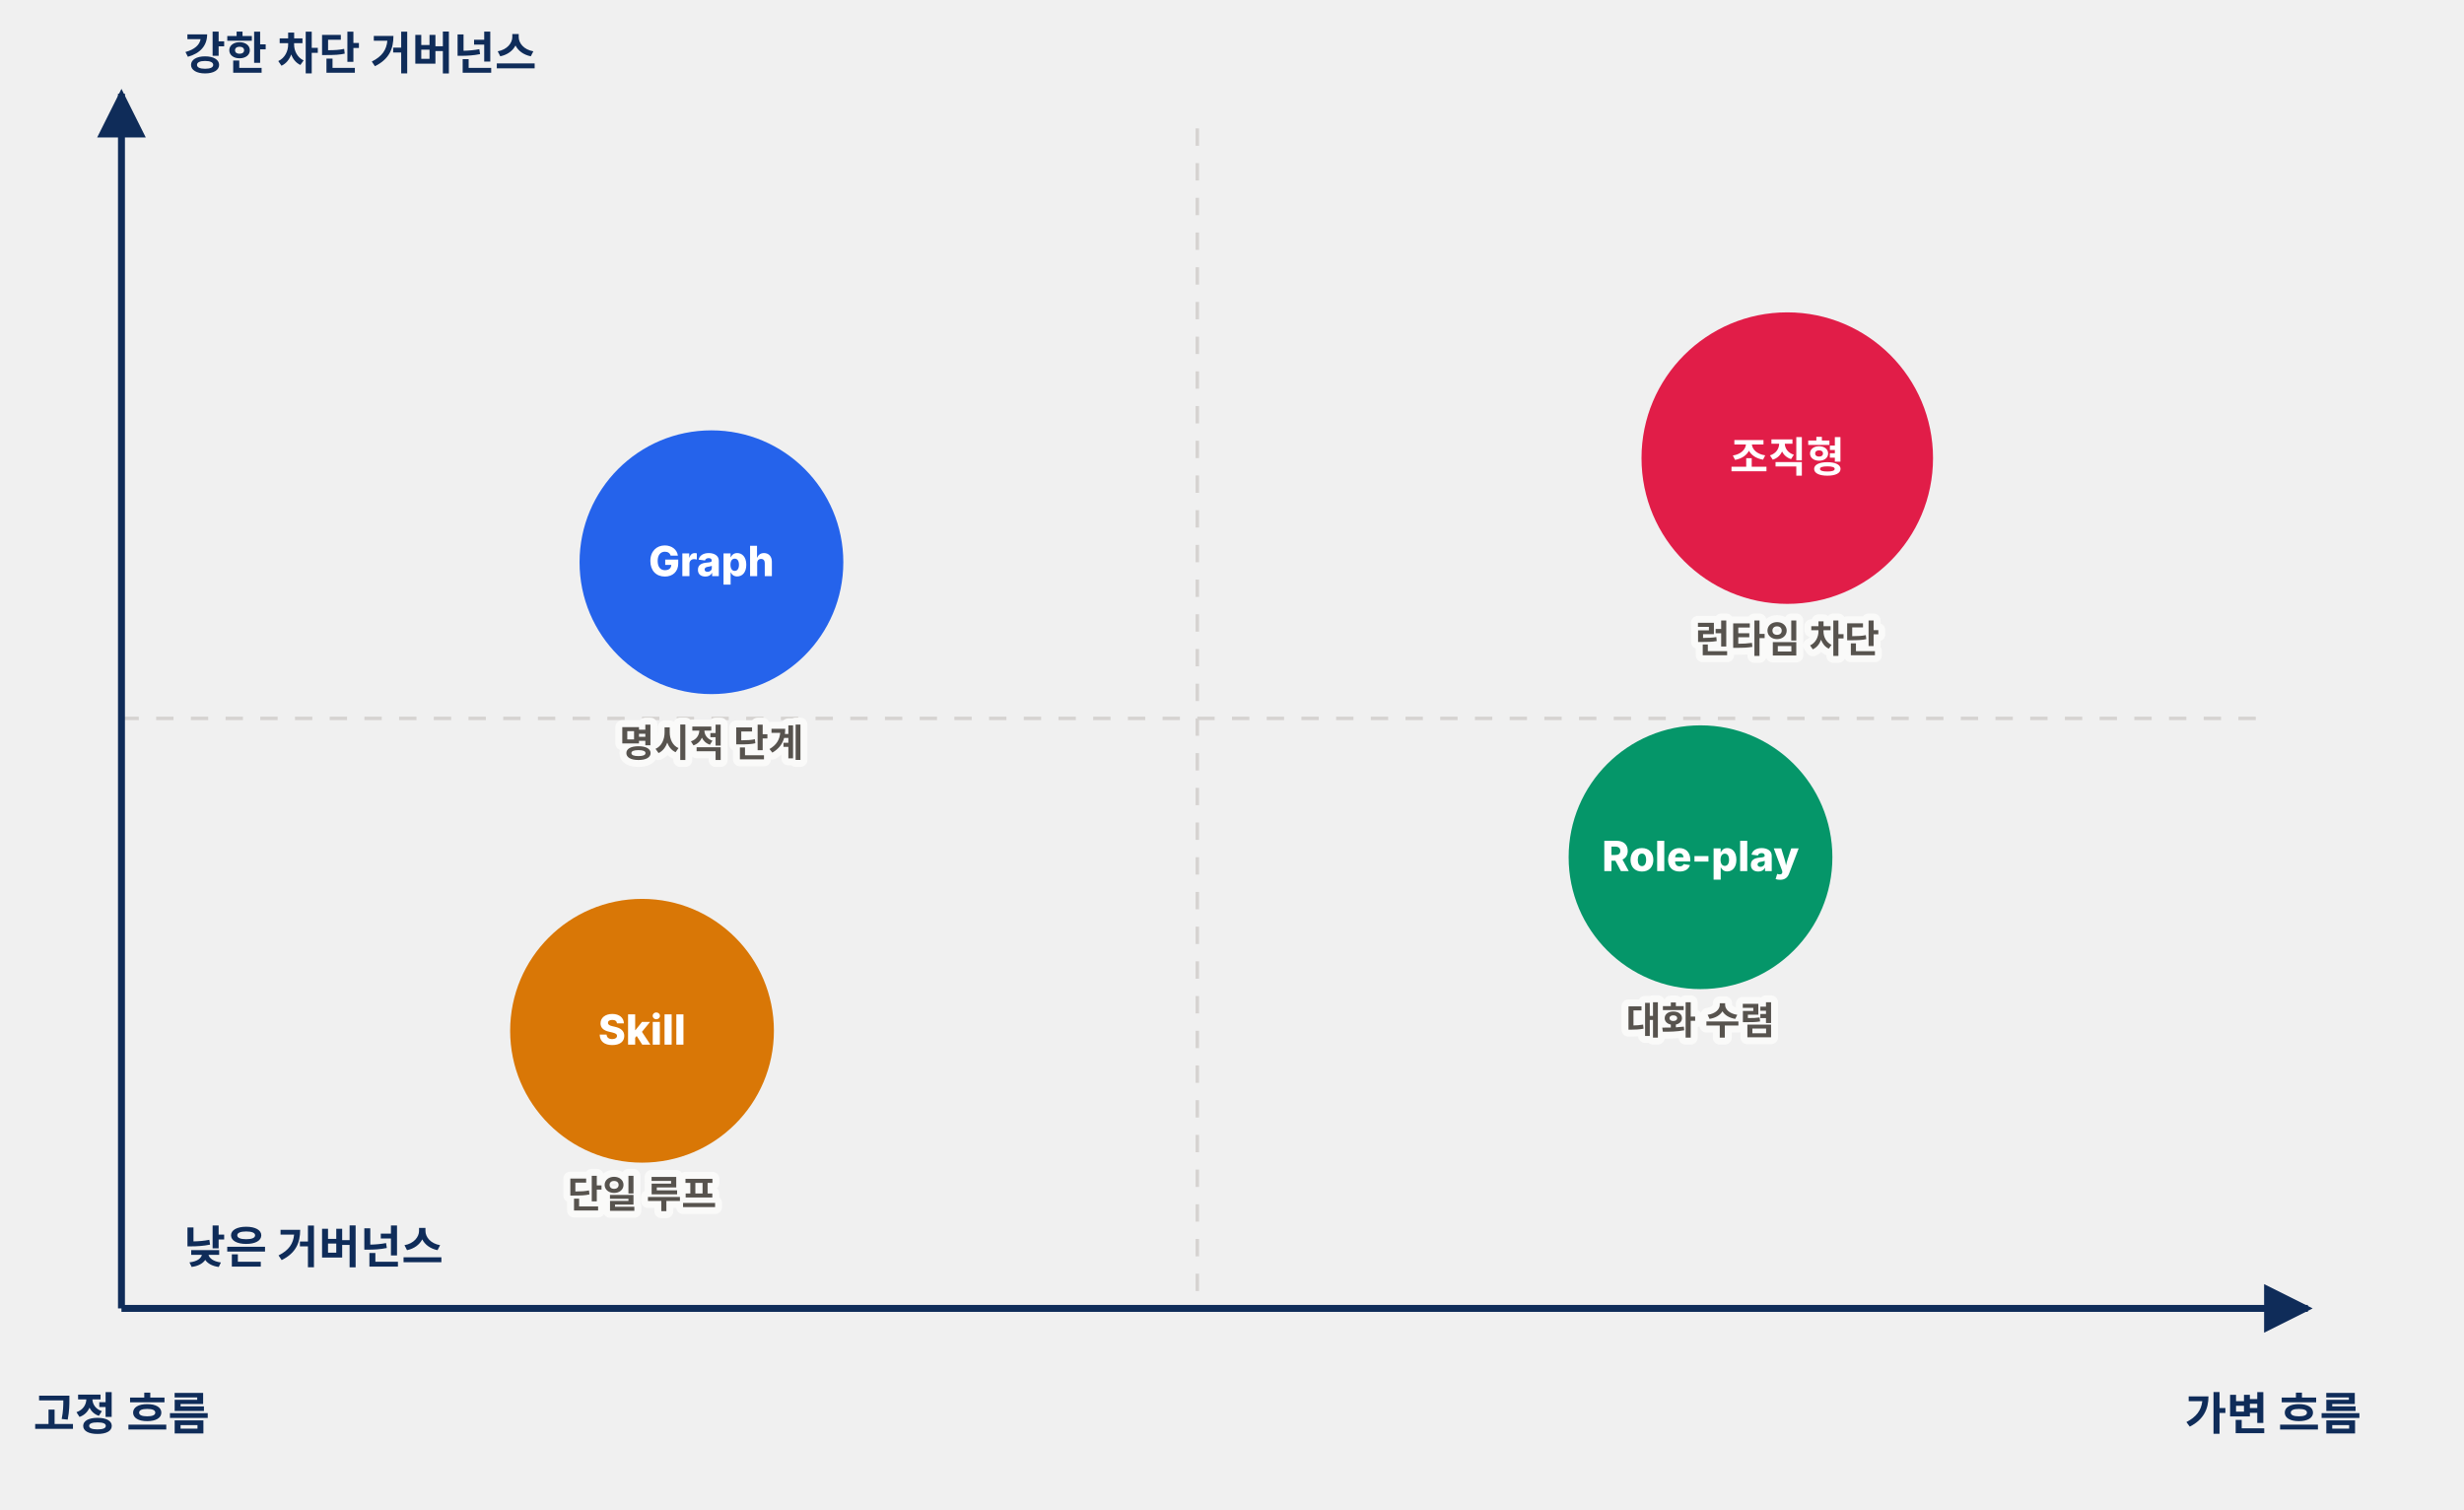
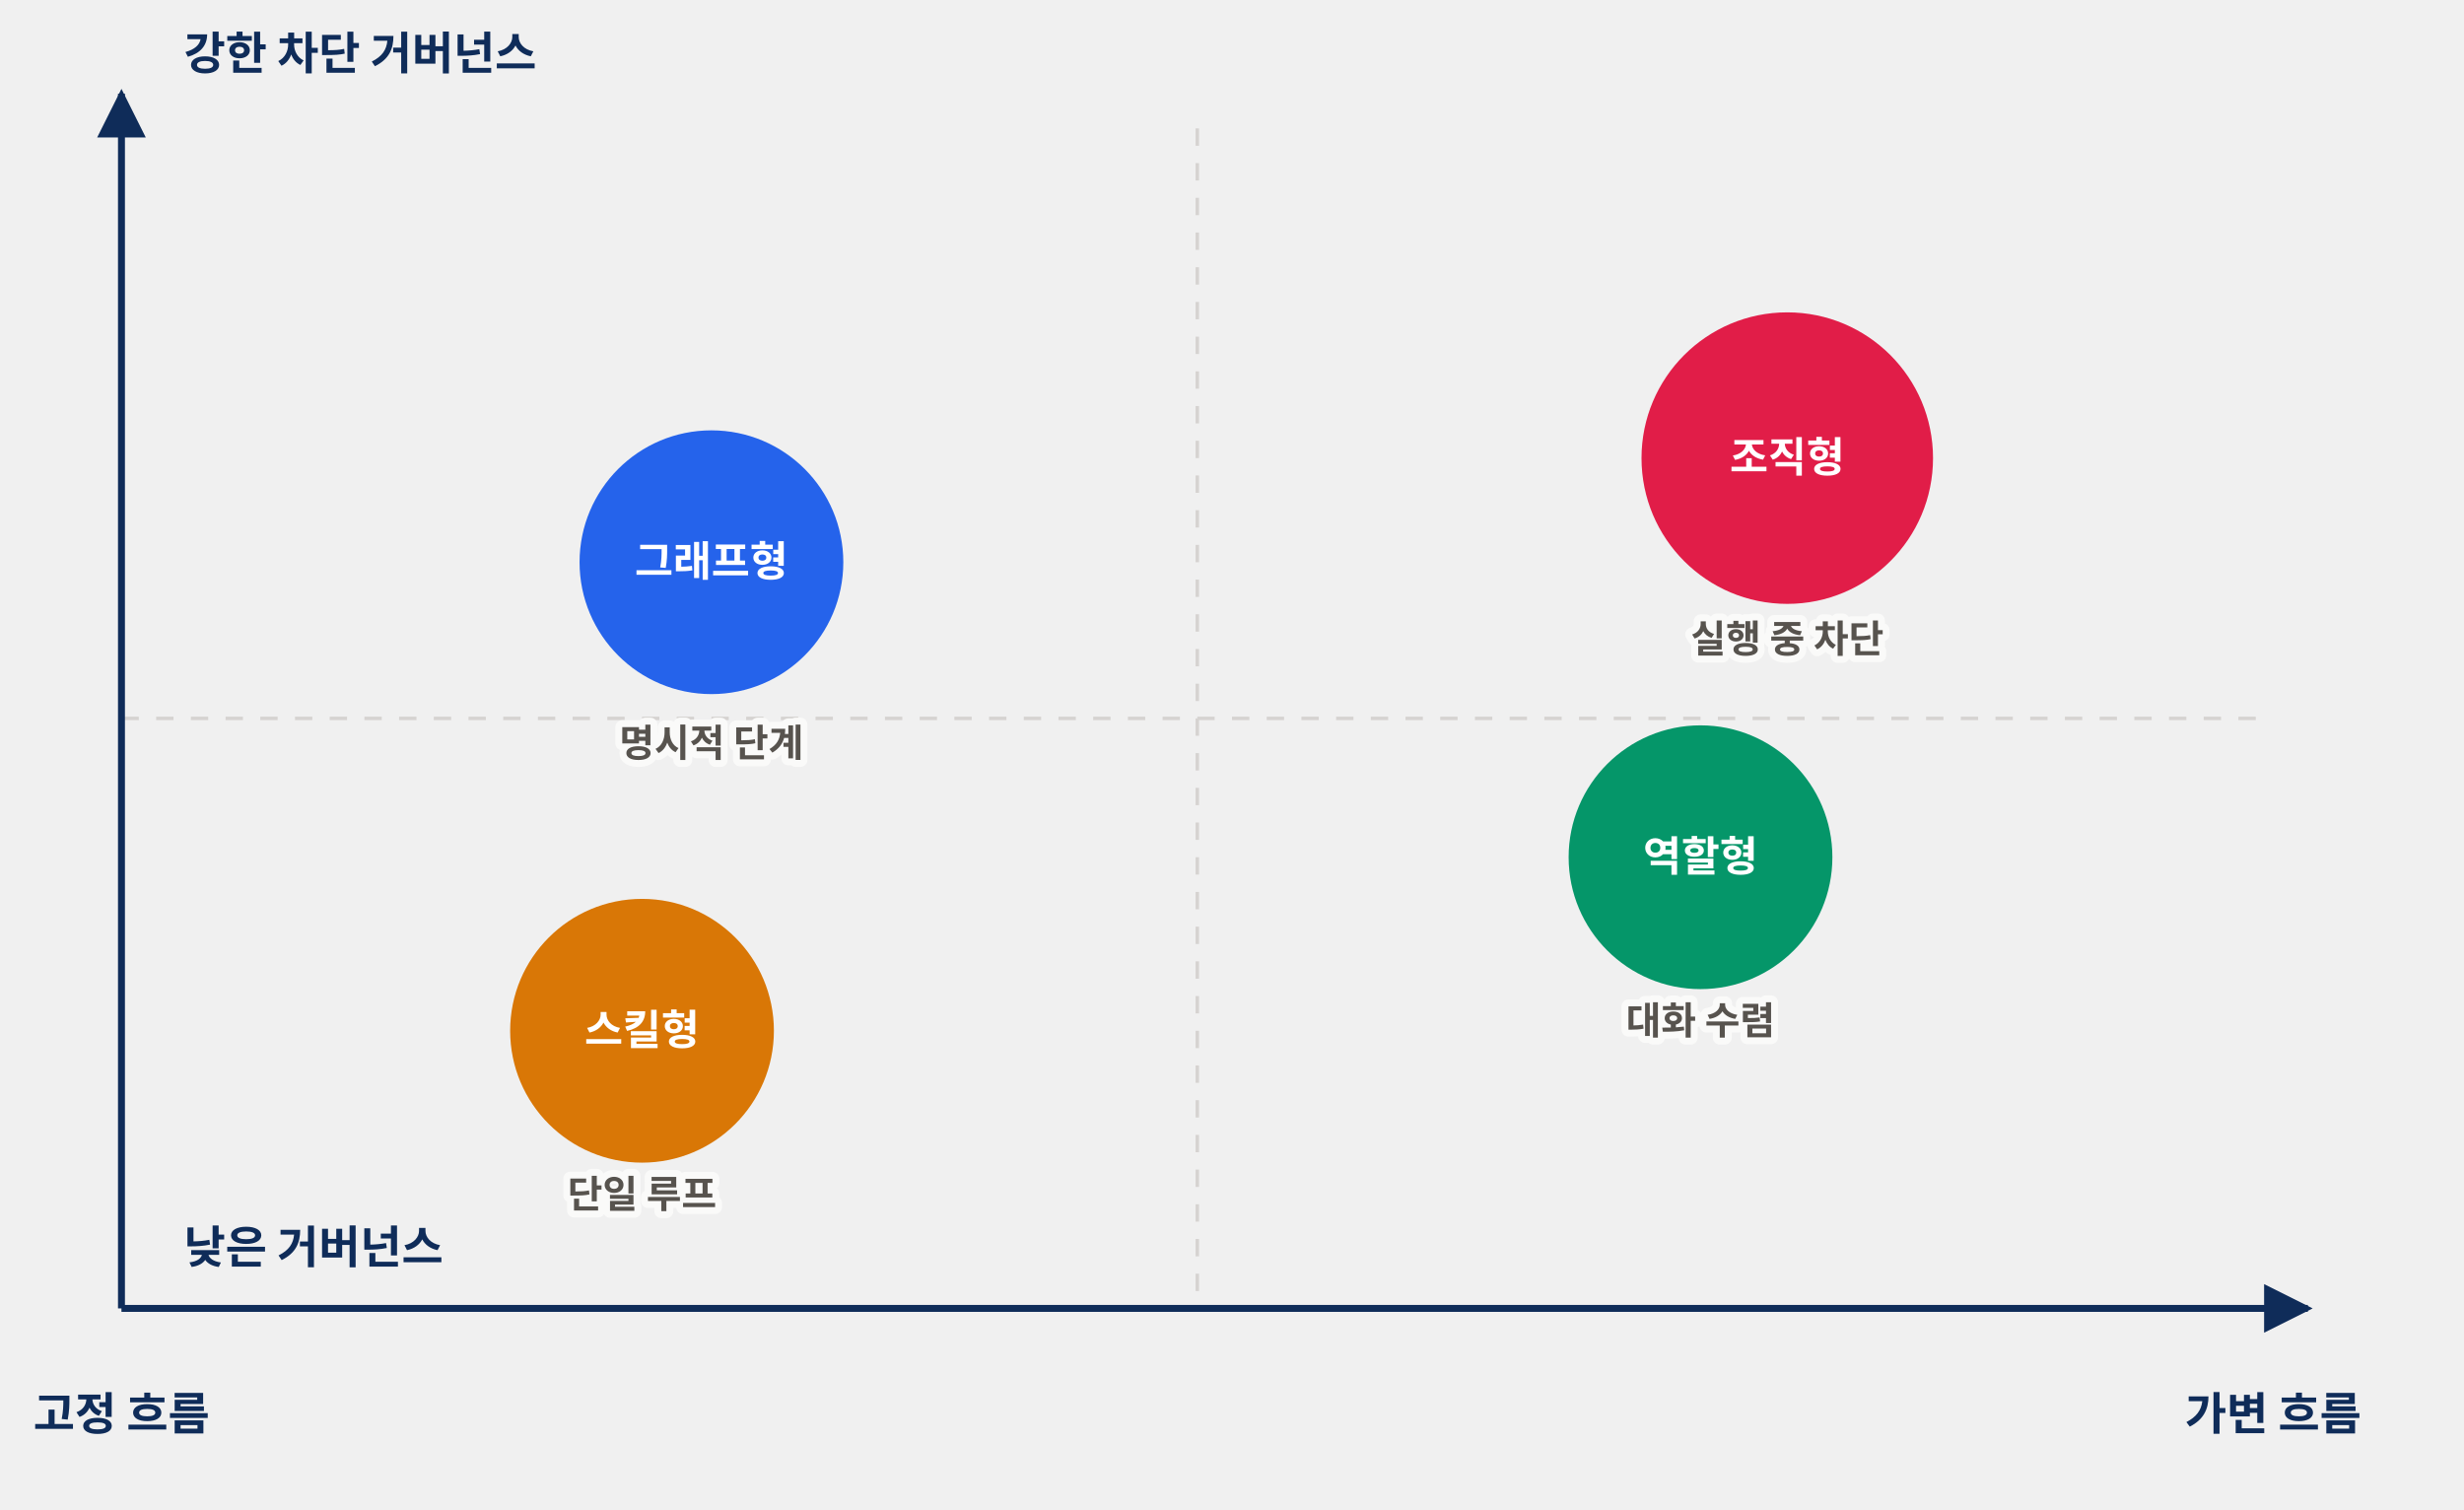
<svg xmlns="http://www.w3.org/2000/svg" viewBox="45 8 710 435" font-family="-apple-system, 'Segoe UI', 'Noto Sans KR', sans-serif">
  <defs>
    <marker id="axis-arrow-fit" viewBox="0 0 10 10" refX="9" refY="5" markerWidth="7" markerHeight="7" orient="auto">
      <path d="M0,0 L10,5 L0,10 z" fill="#0F2C59" />
    </marker>
    <style>
      .axis { stroke: #0F2C59; stroke-width: 2; marker-end: url(#axis-arrow-fit); }
      .grid { stroke: #D6D3D1; stroke-width: 1; stroke-dasharray: 5 5; }
      .label { fill: #0F2C59; font-size: 13px; font-weight: 800; }
      .muted { fill: #57534E; font-size: 11px; font-weight: 650; }
      .bubble-text { fill: #FFFFFF; font-size: 12px; font-weight: 800; }
      .halo { paint-order: stroke fill; stroke: #FAFAF9; stroke-width: 4px; stroke-linejoin: round; }
    </style>
  </defs>
  <line class="grid" x1="390" y1="45" x2="390" y2="385" />
  <line class="grid" x1="80" y1="215" x2="700" y2="215" />
  <line class="axis" x1="80" y1="385" x2="710" y2="385" />
  <line class="axis" x1="80" y1="385" x2="80" y2="35" />
  <text class="label" x="80" y="420" text-anchor="middle">고정 흐름</text>
  <text class="label" x="700" y="420" text-anchor="middle">가변 흐름</text>
  <text class="label" x="98" y="28">강한 차단 거버넌스</text>
  <text class="label" x="98" y="372">낮은 거버넌스</text>
  <circle cx="250" cy="170" r="38" fill="#2563EB" />
-   <text class="bubble-text" x="250" y="174" text-anchor="middle">Graph</text>
+   <text class="bubble-text" x="250" y="174" text-anchor="middle">그래프형</text>
  <text class="muted halo" x="250" y="226" text-anchor="middle">명시적 단계</text>
  <circle cx="535" cy="255" r="38" fill="#059669" />
-   <text class="bubble-text" x="535" y="259" text-anchor="middle">Role-play</text>
+   <text class="bubble-text" x="535" y="259" text-anchor="middle">역할형</text>
  <text class="muted halo" x="535" y="306" text-anchor="middle">대화 수렴</text>
  <circle cx="230" cy="305" r="38" fill="#D97706" />
-   <text class="bubble-text" x="230" y="309" text-anchor="middle">Skill</text>
+   <text class="bubble-text" x="230" y="309" text-anchor="middle">스킬형</text>
  <text class="muted halo" x="230" y="356" text-anchor="middle">단일 루프</text>
  <circle cx="560" cy="140" r="42" fill="#E11D48" />
  <text class="bubble-text" x="560" y="144" text-anchor="middle">조직형</text>
-   <text class="muted halo" x="560" y="196" text-anchor="middle">런타임 차단</text>
+   <text class="muted halo" x="560" y="196" text-anchor="middle">실행 중 차단</text>
</svg>
